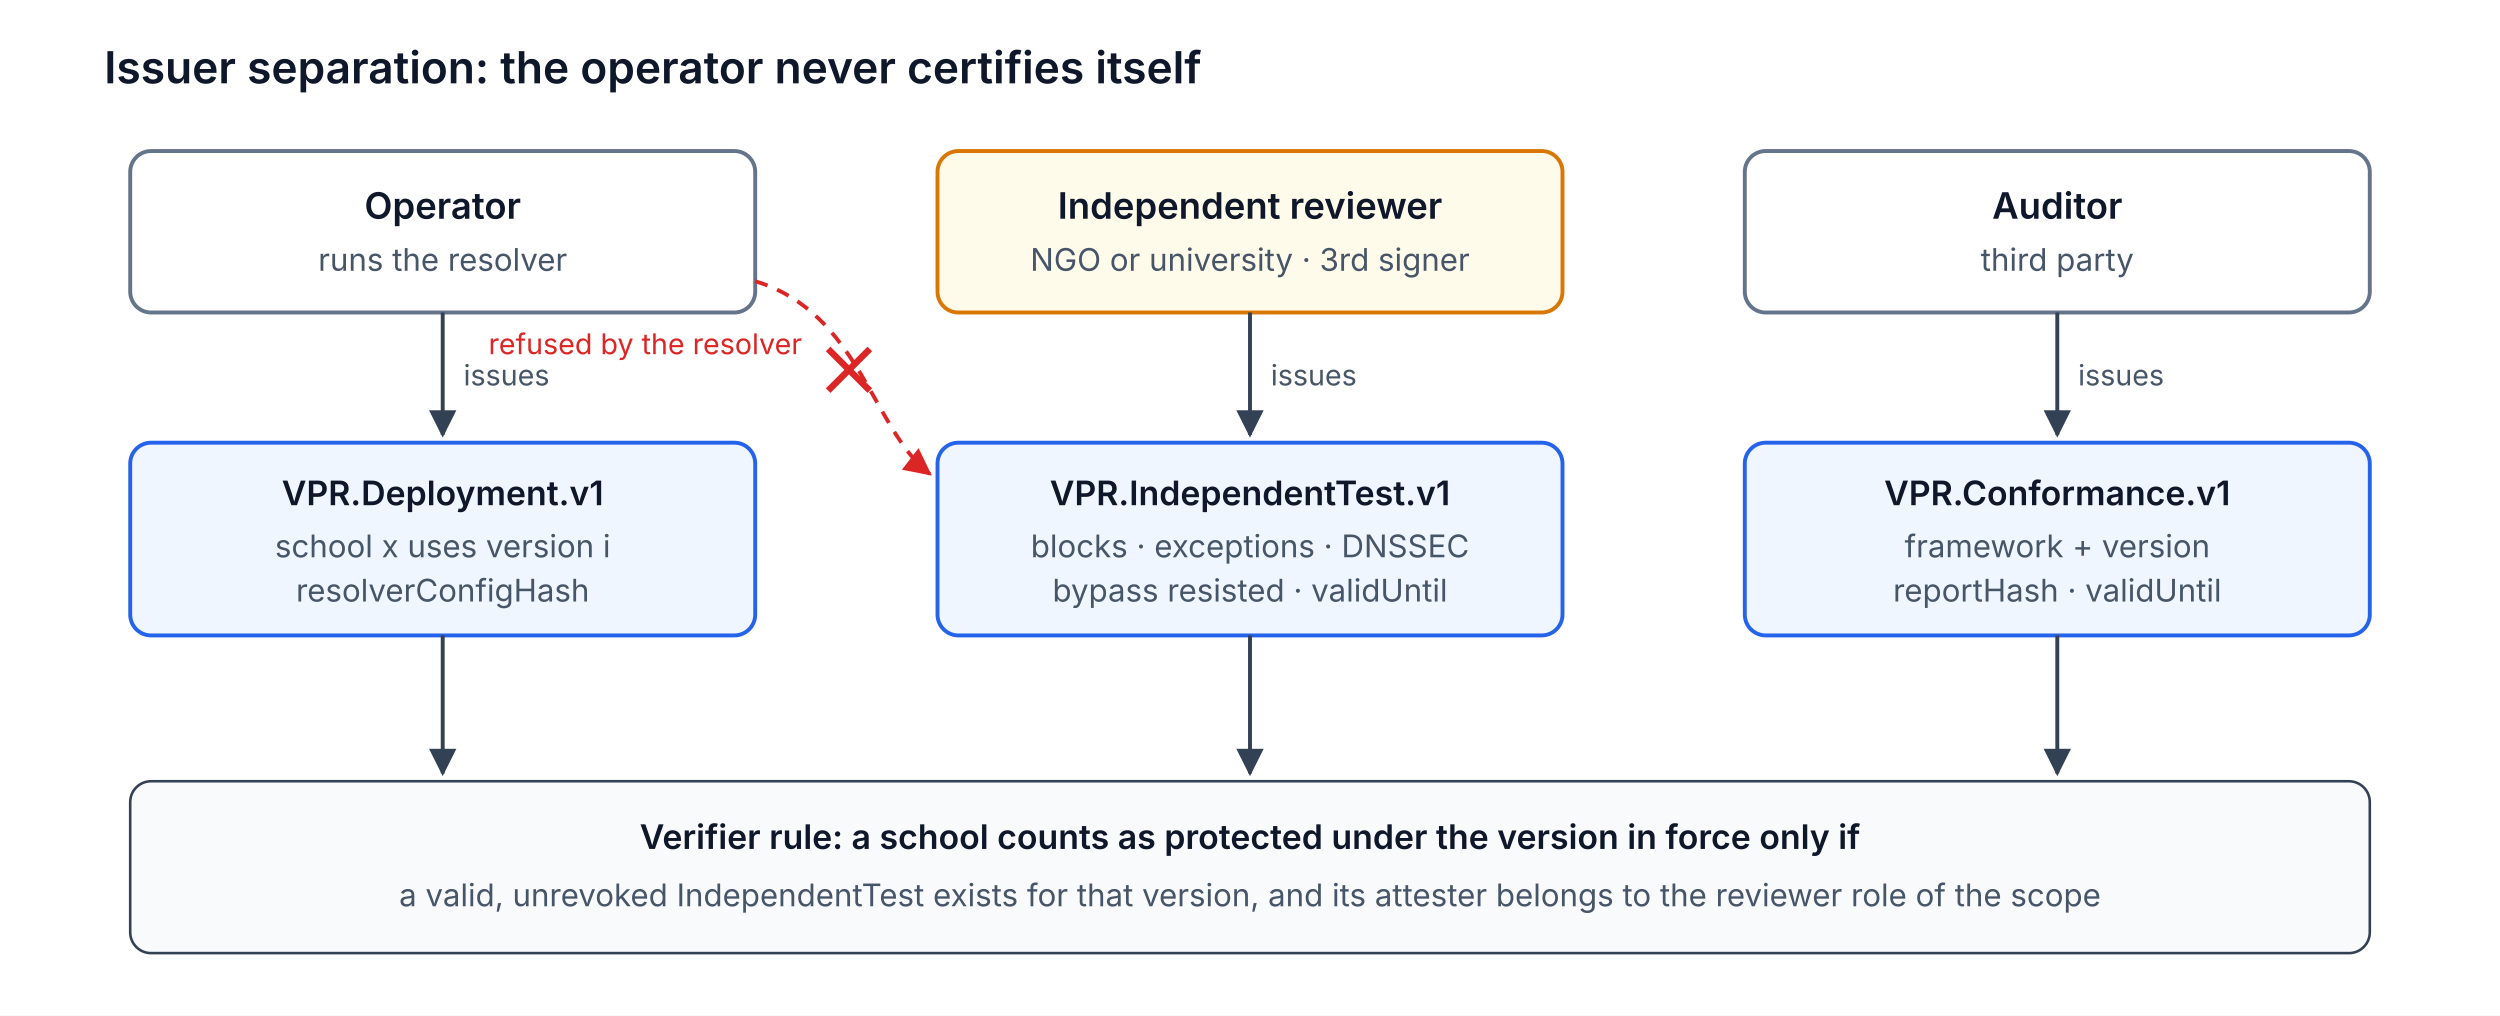
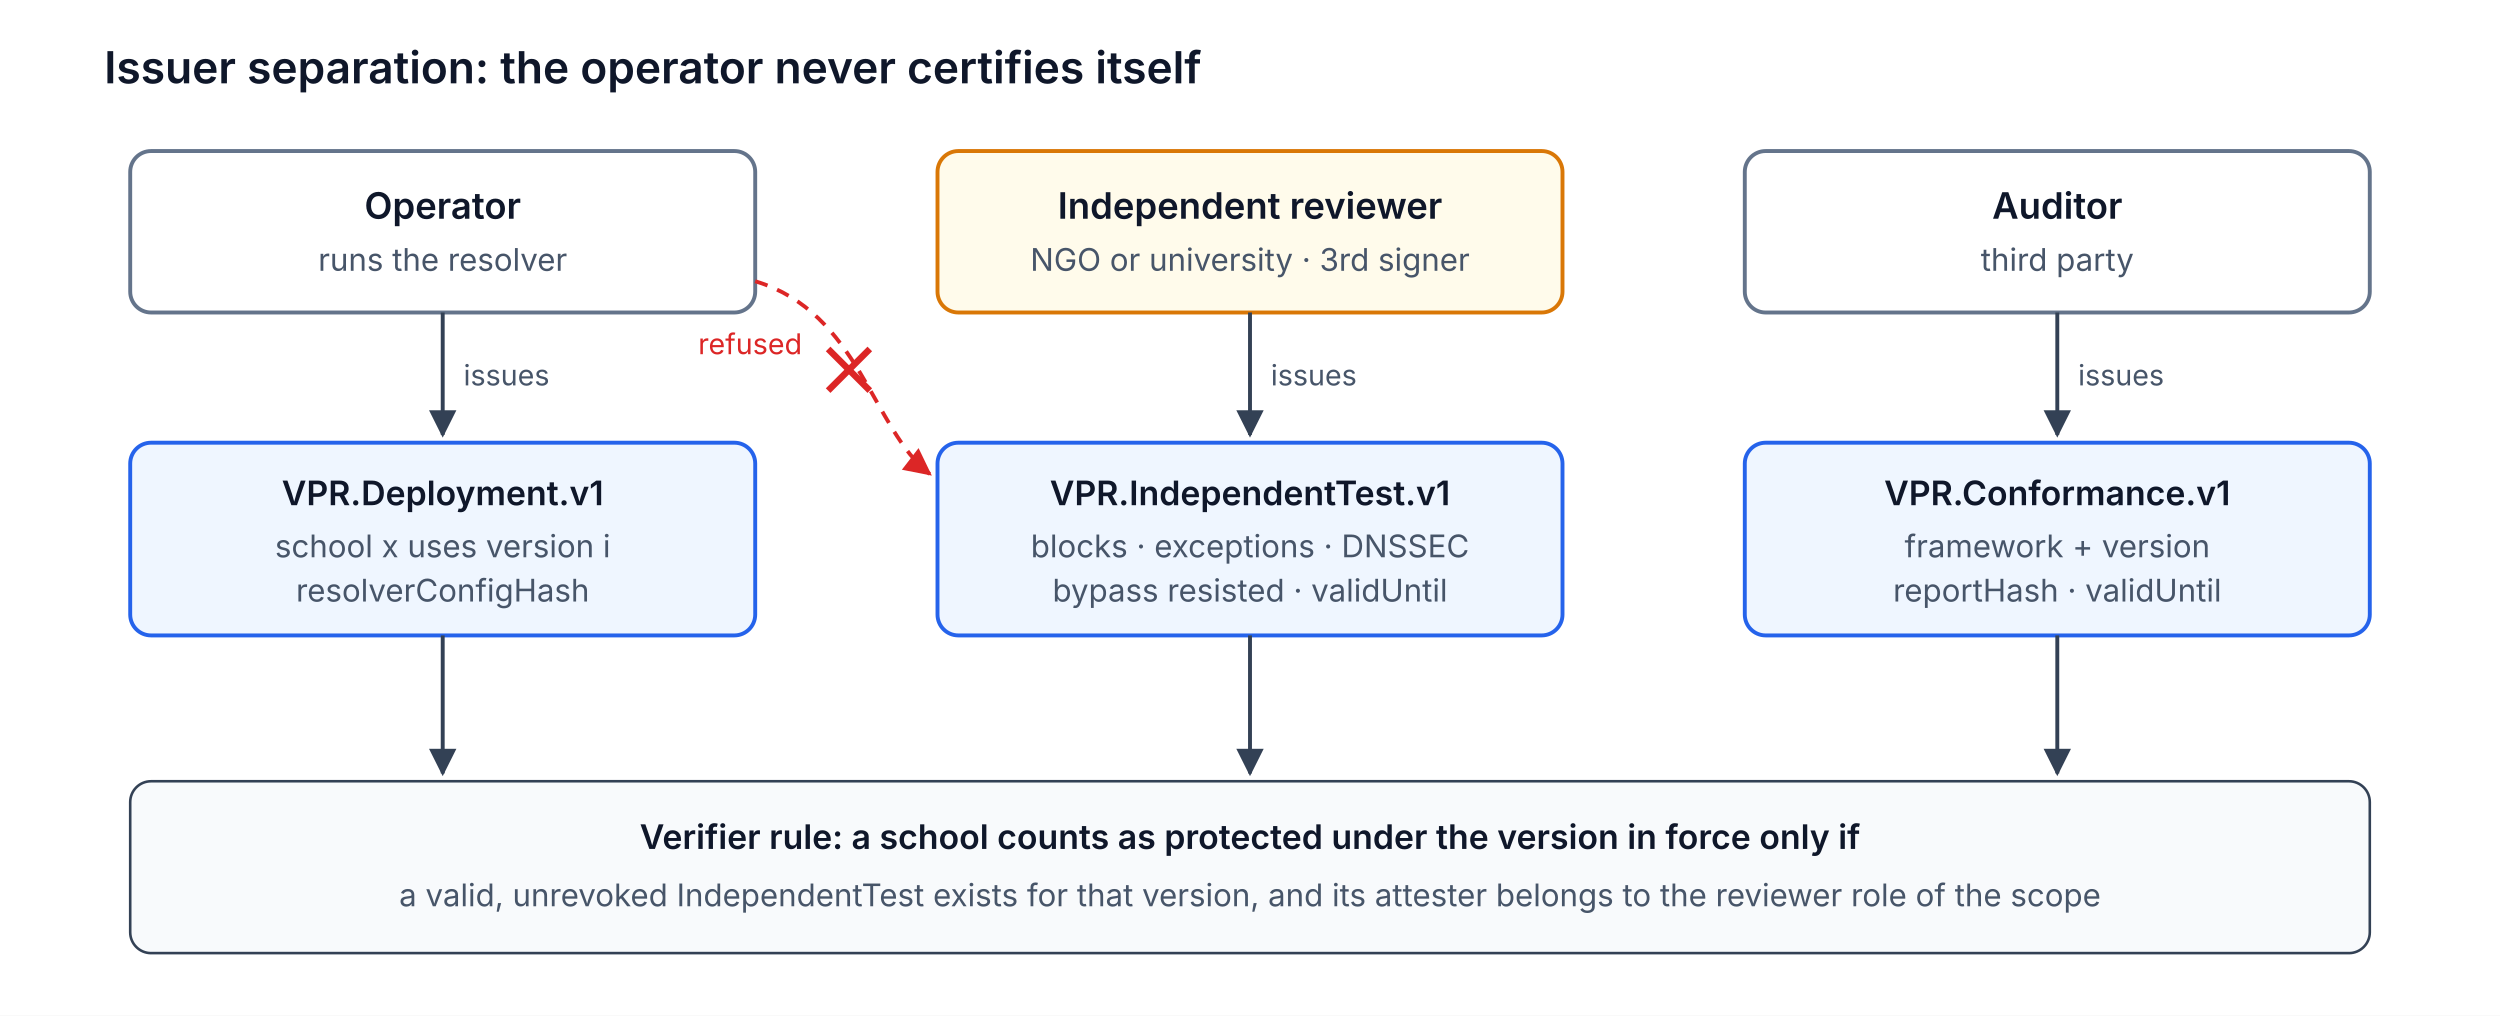
<svg xmlns="http://www.w3.org/2000/svg" viewBox="0 0 960 390" width="960" height="390" font-family="Inter, -apple-system, 'Segoe UI', Helvetica, Arial, sans-serif">
  <defs>
    <marker id="a" viewBox="0 0 10 10" refX="9" refY="5" markerWidth="7" markerHeight="7" orient="auto-start-reverse">
      <path d="M0,0 L10,5 L0,10 z" fill="#334155" />
    </marker>
    <marker id="r" viewBox="0 0 10 10" refX="9" refY="5" markerWidth="7" markerHeight="7" orient="auto-start-reverse">
      <path d="M0,0 L10,5 L0,10 z" fill="#dc2626" />
    </marker>
  </defs>
  <rect width="960" height="390" fill="#ffffff" />
  <text x="40" y="32" font-size="17" font-weight="600" fill="#0f172a">Issuer separation: the operator never certifies itself</text>
  <rect x="50" y="58" width="240" height="62" rx="8" fill="#fff" stroke="#64748b" stroke-width="1.5" />
  <text x="170" y="84" font-size="14" font-weight="600" fill="#0f172a" text-anchor="middle">Operator</text>
  <text x="170" y="104" font-size="12" fill="#475569" text-anchor="middle">runs the resolver</text>
  <line x1="170" y1="120" x2="170" y2="167" stroke="#334155" stroke-width="1.5" marker-end="url(#a)" />
  <text x="178" y="148" font-size="11" fill="#475569">issues</text>
  <rect x="50" y="170" width="240" height="74" rx="8" fill="#eff6ff" stroke="#2563eb" stroke-width="1.5" />
  <text x="170" y="194" font-size="13" font-weight="600" fill="#0f172a" text-anchor="middle">VPR.Deployment.v1</text>
  <text x="170" y="214" font-size="12" fill="#475569" text-anchor="middle">school x uses version i</text>
  <text x="170" y="231" font-size="12" fill="#475569" text-anchor="middle">resolverConfigHash</text>
  <line x1="170" y1="244" x2="170" y2="297" stroke="#334155" stroke-width="1.5" marker-end="url(#a)" />
  <rect x="360" y="58" width="240" height="62" rx="8" fill="#fffbeb" stroke="#d97706" stroke-width="1.5" />
  <text x="480" y="84" font-size="14" font-weight="600" fill="#0f172a" text-anchor="middle">Independent reviewer</text>
  <text x="480" y="104" font-size="12" fill="#475569" text-anchor="middle">NGO or university · 3rd signer</text>
  <line x1="480" y1="120" x2="480" y2="167" stroke="#334155" stroke-width="1.5" marker-end="url(#a)" />
  <text x="488" y="148" font-size="11" fill="#475569">issues</text>
  <rect x="360" y="170" width="240" height="74" rx="8" fill="#eff6ff" stroke="#2563eb" stroke-width="1.5" />
  <text x="480" y="194" font-size="13" font-weight="600" fill="#0f172a" text-anchor="middle">VPR.IndependentTest.v1</text>
  <text x="480" y="214" font-size="12" fill="#475569" text-anchor="middle">blocks · exceptions · DNSSEC</text>
  <text x="480" y="231" font-size="12" fill="#475569" text-anchor="middle">bypass resisted · validUntil</text>
  <line x1="480" y1="244" x2="480" y2="297" stroke="#334155" stroke-width="1.5" marker-end="url(#a)" />
  <rect x="670" y="58" width="240" height="62" rx="8" fill="#fff" stroke="#64748b" stroke-width="1.5" />
  <text x="790" y="84" font-size="14" font-weight="600" fill="#0f172a" text-anchor="middle">Auditor</text>
  <text x="790" y="104" font-size="12" fill="#475569" text-anchor="middle">third party</text>
  <line x1="790" y1="120" x2="790" y2="167" stroke="#334155" stroke-width="1.5" marker-end="url(#a)" />
  <text x="798" y="148" font-size="11" fill="#475569">issues</text>
  <rect x="670" y="170" width="240" height="74" rx="8" fill="#eff6ff" stroke="#2563eb" stroke-width="1.5" />
  <text x="790" y="194" font-size="13" font-weight="600" fill="#0f172a" text-anchor="middle">VPR.Conformance.v1</text>
  <text x="790" y="214" font-size="12" fill="#475569" text-anchor="middle">framework + version</text>
  <text x="790" y="231" font-size="12" fill="#475569" text-anchor="middle">reportHash · validUntil</text>
  <line x1="790" y1="244" x2="790" y2="297" stroke="#334155" stroke-width="1.5" marker-end="url(#a)" />
  <path d="M290,108 C330,120 335,165 357,182" fill="none" stroke="#dc2626" stroke-width="1.5" stroke-dasharray="5 4" marker-end="url(#r)" />
  <g stroke="#dc2626" stroke-width="2.5">
    <line x1="318" y1="134" x2="334" y2="150" />
    <line x1="334" y1="134" x2="318" y2="150" />
  </g>
-   <text x="308" y="136" font-size="11" fill="#dc2626" text-anchor="end">refused by the resolver</text>
+   <text x="308" y="136" font-size="11" fill="#dc2626" text-anchor="end">refused</text>
  <rect x="50" y="300" width="860" height="66" rx="8" fill="#f8fafc" stroke="#334155" />
  <text x="480" y="326" font-size="13" font-weight="600" fill="#0f172a" text-anchor="middle">Verifier rule: a school counts as protected under the version in force only if</text>
  <text x="480" y="348" font-size="12" fill="#475569" text-anchor="middle">a valid, unrevoked IndependentTest exists for that version, and its attester belongs to the reviewer role of the scope</text>
</svg>
